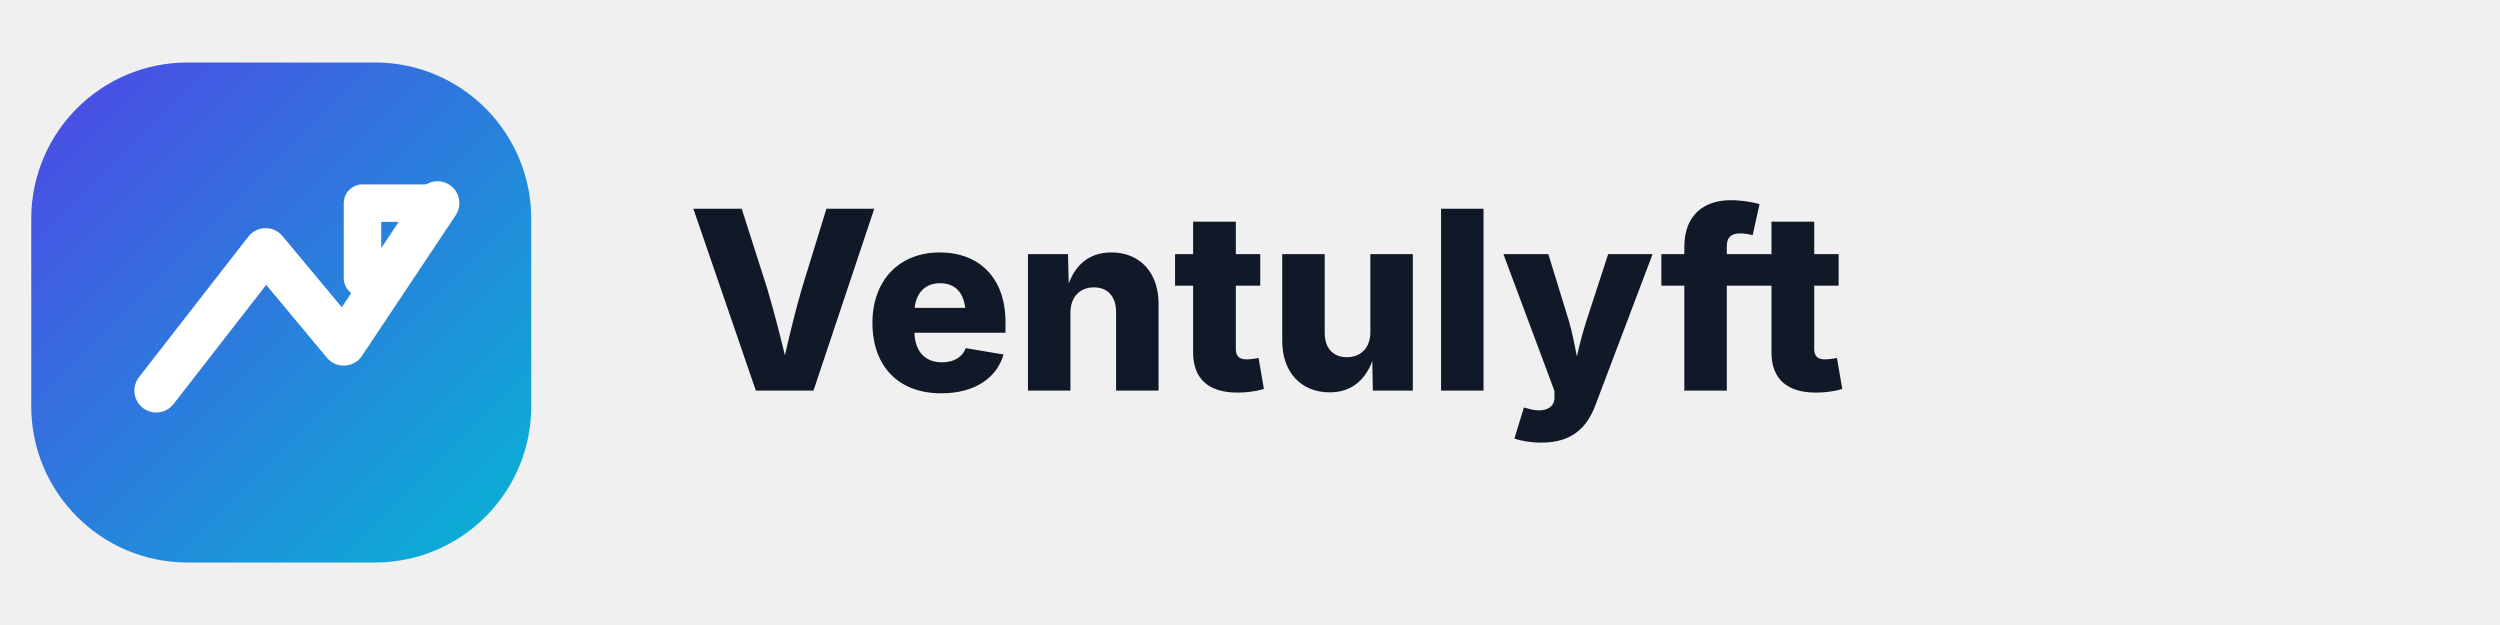
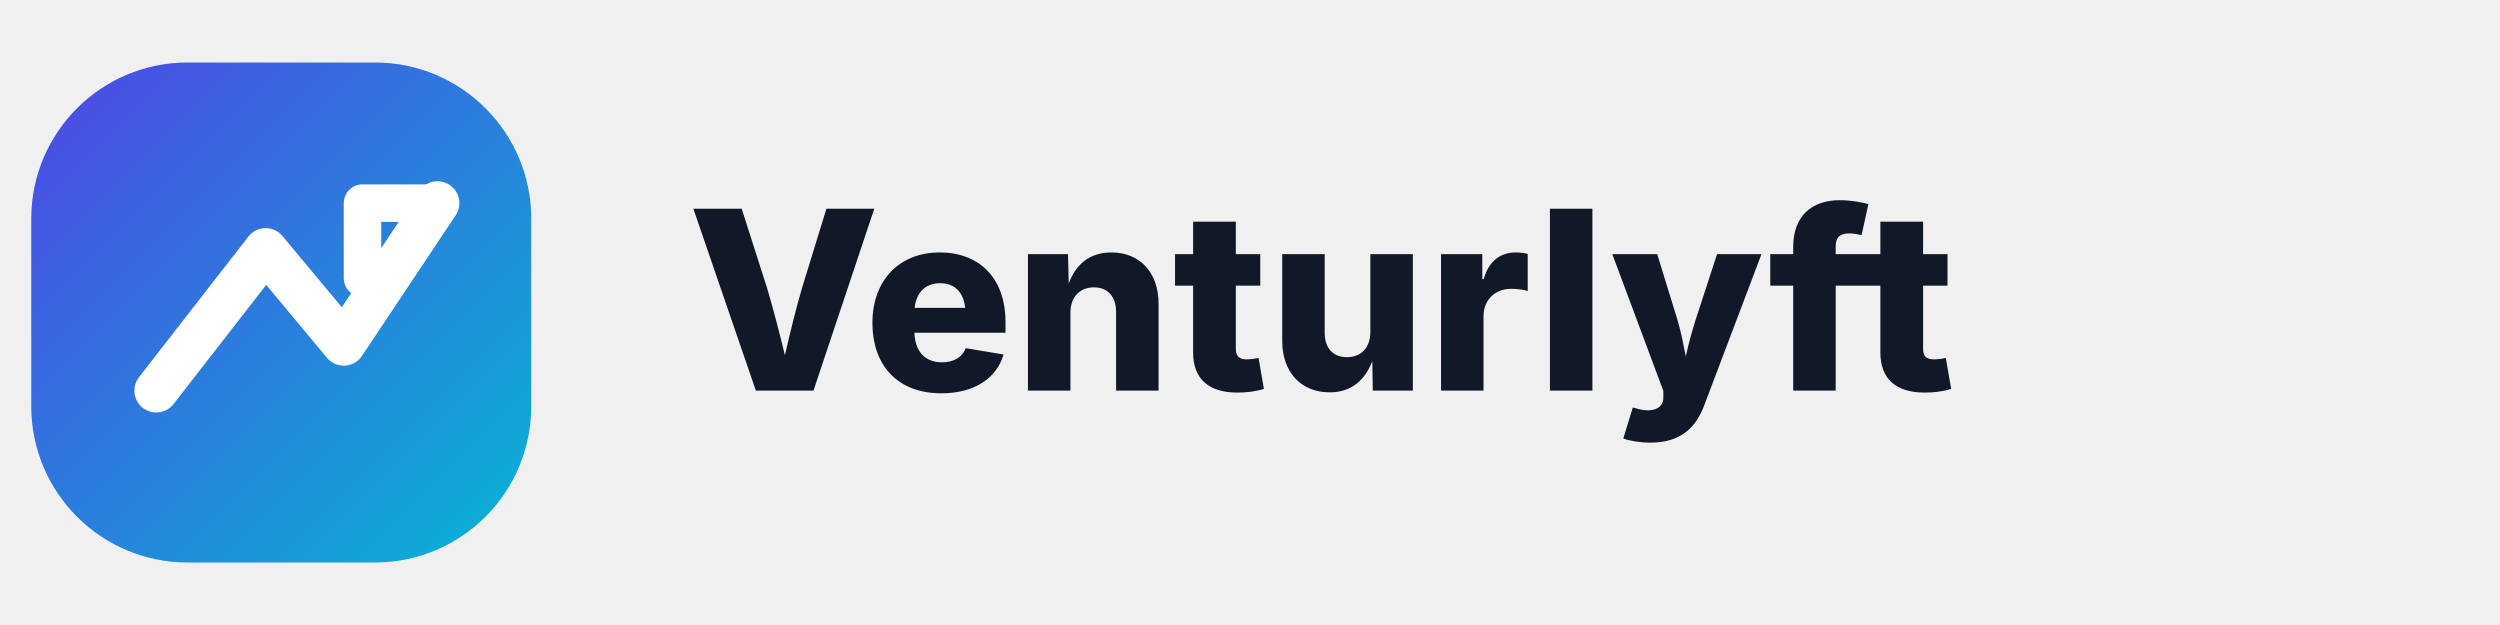
<svg xmlns="http://www.w3.org/2000/svg" width="160" height="40" viewBox="0 0 160 40" role="img" aria-labelledby="title desc">
  <defs>
    <linearGradient id="g" x1="0" y1="0" x2="1" y2="1">
      <stop offset="0%" stop-color="#4f46e5" />
      <stop offset="100%" stop-color="#06b6d4" />
    </linearGradient>
  </defs>
  <rect x="2" y="4" width="32" height="32" rx="10" fill="url(#g)" />
  <path d="M10 25l7-9 5 6 6-9" fill="none" stroke="#fff" stroke-width="2.8" stroke-linecap="round" stroke-linejoin="round" />
  <path d="M28 13h-4.8v4.8" fill="none" stroke="#fff" stroke-width="2.4" stroke-linecap="round" stroke-linejoin="round" />
-   <text x="44" y="25" font-family="Inter, Arial, sans-serif" font-size="16" font-weight="800" fill="#111827">Ventulyft</text>
+   <text x="44" y="25" font-family="Inter, Arial, sans-serif" font-size="16" font-weight="800" fill="#111827">Venturlyft</text>
</svg>
